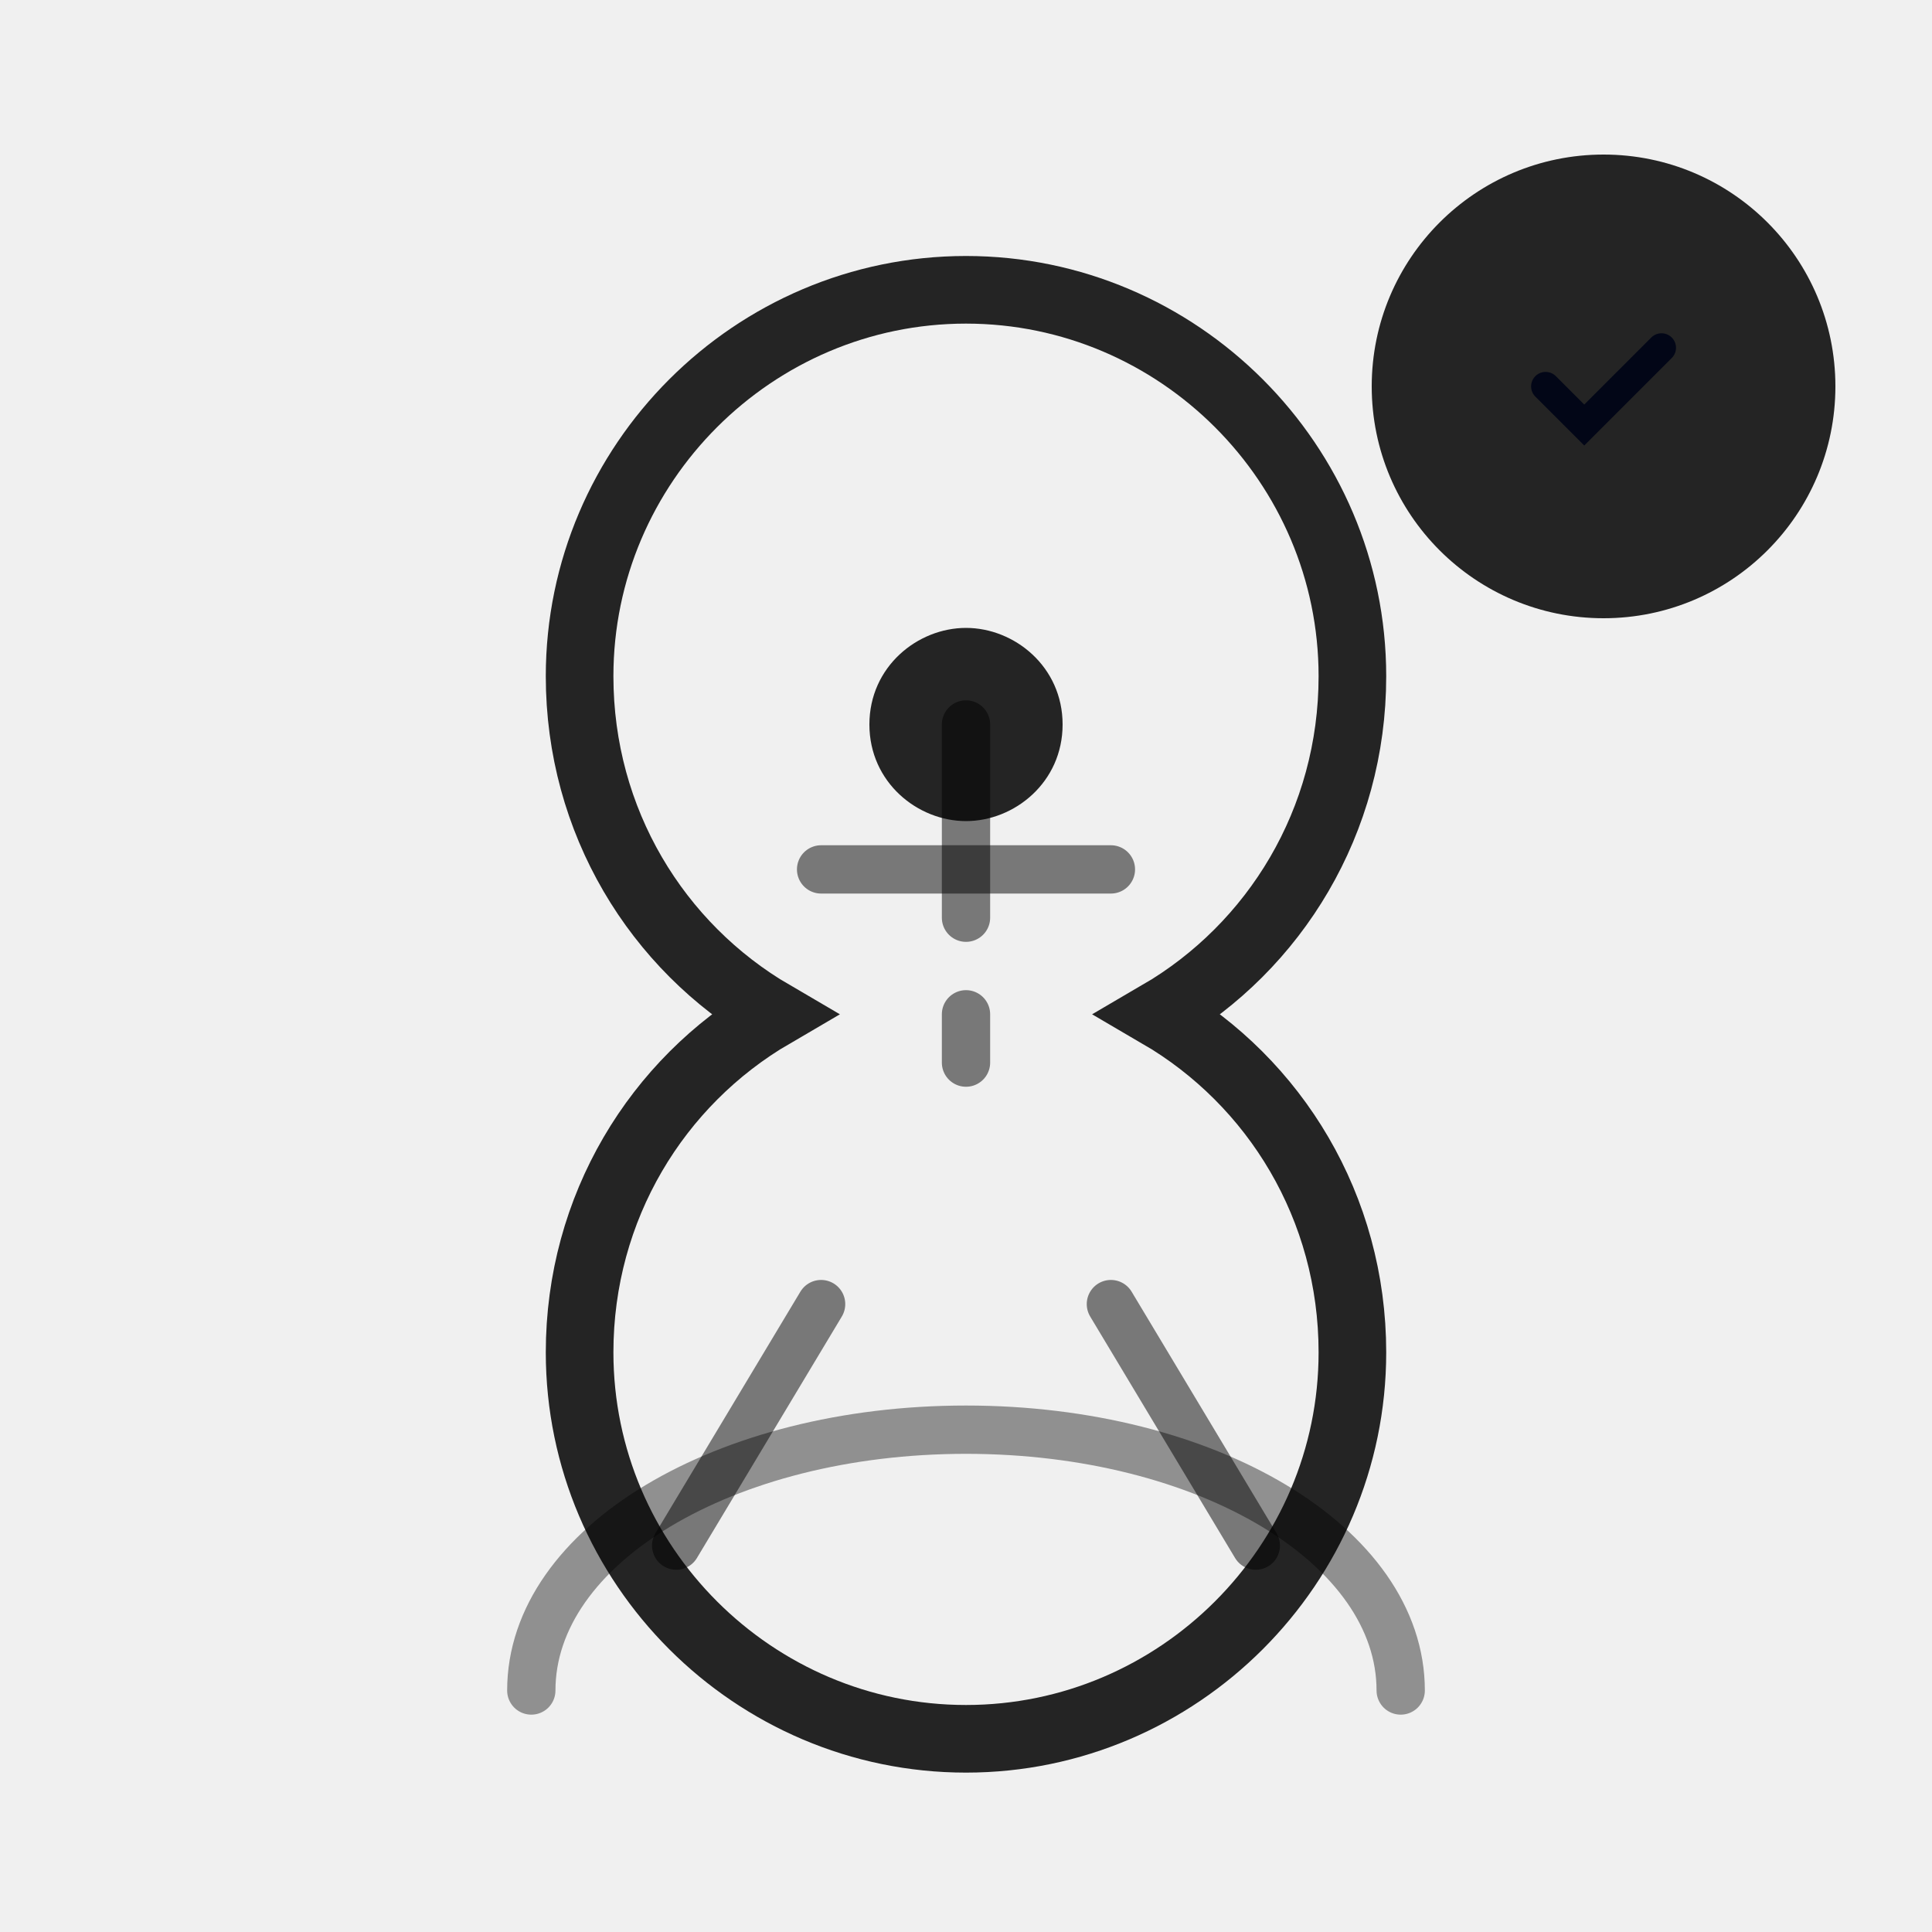
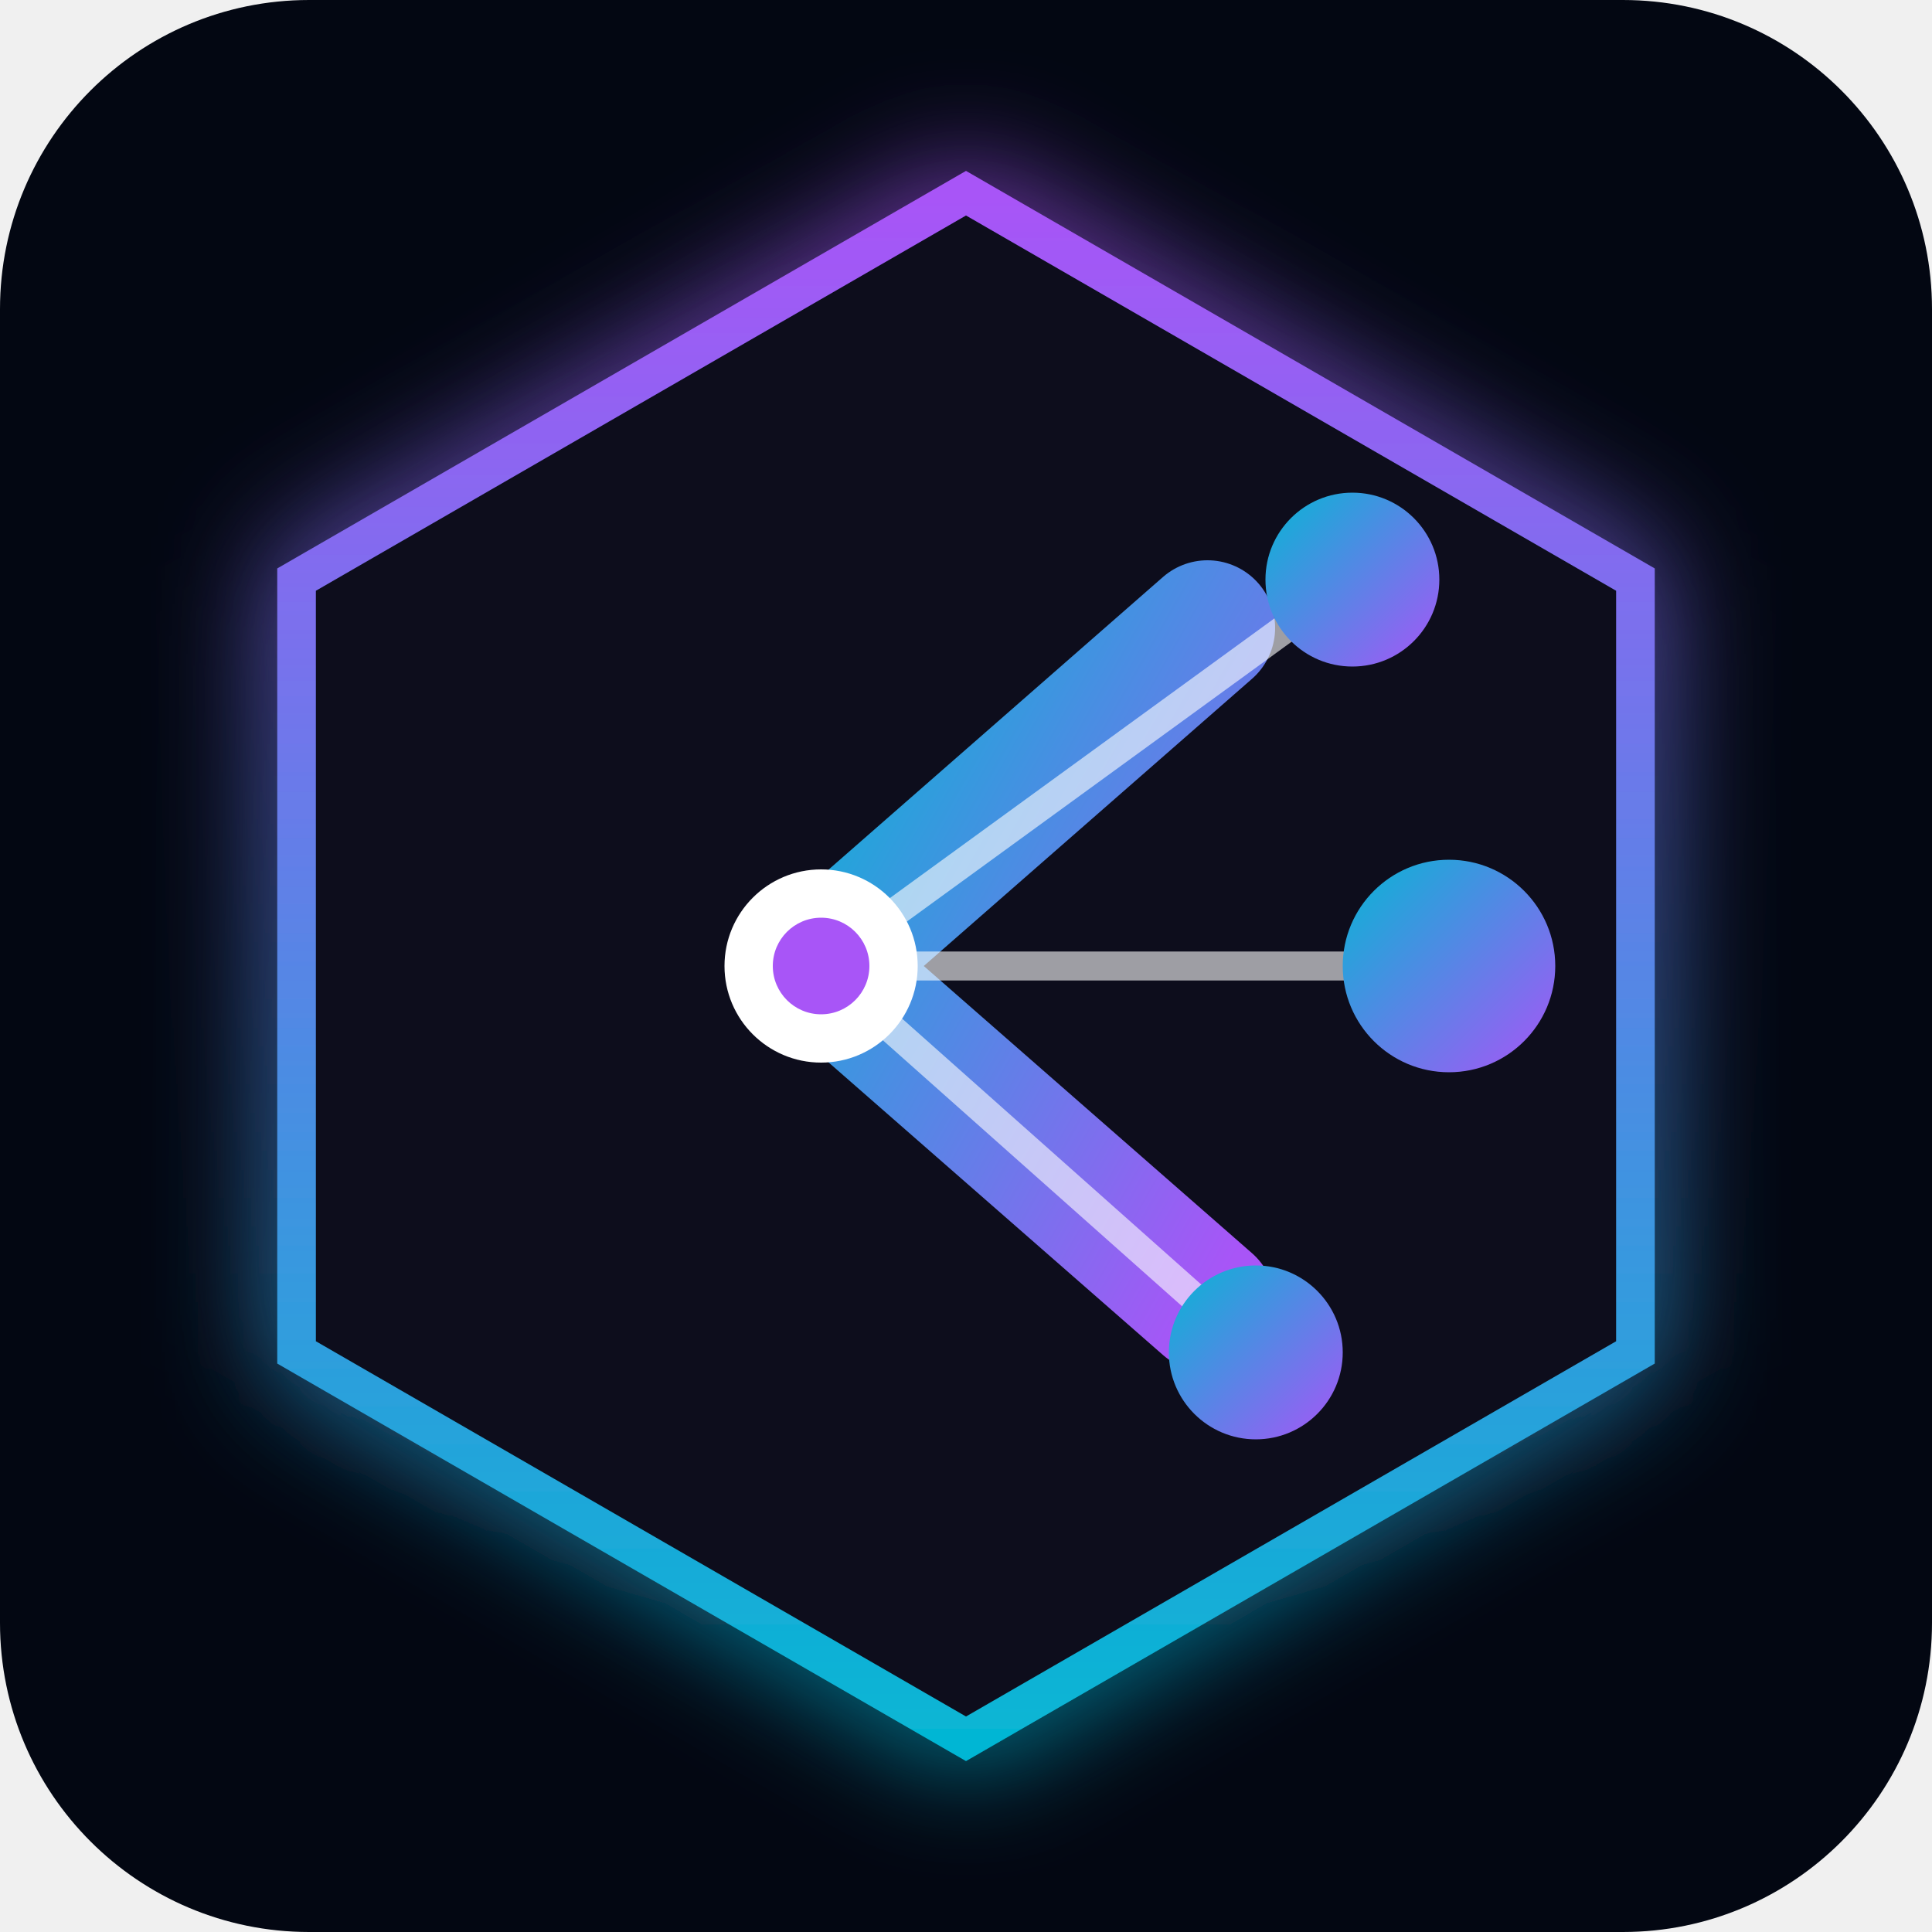
<svg xmlns="http://www.w3.org/2000/svg" viewBox="0 0 200 200">
-   <path d="M100 30c-22 0-40 18-40 40 0 15 8 28 20 35-12 7-20 20-20 35 0 22 18 40 40 40s40-18 40-40c0-15-8-28-20-35 12-7 20-20 20-35 0-22-18-40-40-40z" stroke="currentColor" stroke-width="7" fill="none" opacity="0.85" />
-   <path d="M70 160l15-25M130 160l-15-25" stroke="currentColor" stroke-width="5" stroke-linecap="round" fill="none" opacity="0.5" />
-   <path d="M55 175c0-15 20-27 45-27s45 12 45 27" stroke="currentColor" stroke-width="5" fill="none" opacity="0.4" stroke-linecap="round" />
-   <path d="M100 95v-20m0 35v-5" stroke="currentColor" stroke-width="5" stroke-linecap="round" fill="none" opacity="0.5" />
-   <path d="M85 90h30" stroke="currentColor" stroke-width="5" stroke-linecap="round" fill="none" opacity="0.5" />
-   <path d="M90 75c0-6 5-10 10-10s10 4 10 10-5 10-10 10-10-4-10-10z" fill="currentColor" opacity="0.85" />
-   <circle cx="166" cy="40" r="24" fill="currentColor" opacity="0.85" />
-   <path d="M160 40l4 4 8-8" stroke="#020617" stroke-width="3" stroke-linecap="round" fill="none" />
+   <defs>
+     <filter id="glow" x="-20%" y="-20%" width="140%" height="140%">
+       <feGaussianBlur stdDeviation="6" result="blur" />
+       <feMerge>
+         <feMergeNode in="blur" />
+         <feMergeNode in="SourceGraphic" />
+       </feMerge>
+     </filter>
+     <linearGradient id="hexGrad" x1="0%" y1="0%" x2="0%" y2="100%">
+       <stop offset="0%" stop-color="#a855f7" />
+       <stop offset="100%" stop-color="#06b6d4" />
+     </linearGradient>
+     <linearGradient id="iconGrad" x1="0%" y1="0%" x2="100%" y2="100%">
+       <stop offset="0%" stop-color="#06b6d4" />
+       <stop offset="100%" stop-color="#a855f7" />
+     </linearGradient>
+   </defs>
+   <rect width="100%" height="100%" fill="#030712" rx="32" />
+   <polygon points="100,20 169.3,60 169.3,140 100,180 30.7,140 30.7,60" fill="#080e1a" stroke="url(#hexGrad)" stroke-width="4" filter="url(#glow)" />
+   <path d="M 125,65 L 85,100 L 125,135" fill="none" stroke="url(#iconGrad)" stroke-width="14" stroke-linecap="round" stroke-linejoin="round" />
+   <line x1="85" y1="100" x2="140" y2="60" stroke="#FFFFFF" stroke-width="3" opacity="0.6" />
+   <line x1="85" y1="100" x2="150" y2="100" stroke="#FFFFFF" stroke-width="3" opacity="0.6" />
+   <line x1="85" y1="100" x2="130" y2="140" stroke="#FFFFFF" stroke-width="3" opacity="0.6" />
+   <circle cx="140" cy="60" r="9" fill="url(#iconGrad)" />
+   <circle cx="150" cy="100" r="11" fill="url(#iconGrad)" />
+   <circle cx="130" cy="140" r="9" fill="url(#iconGrad)" />
+   <circle cx="85" cy="100" r="10" fill="#FFFFFF" />
+   <circle cx="85" cy="100" r="5" fill="#a855f7" />
</svg>
